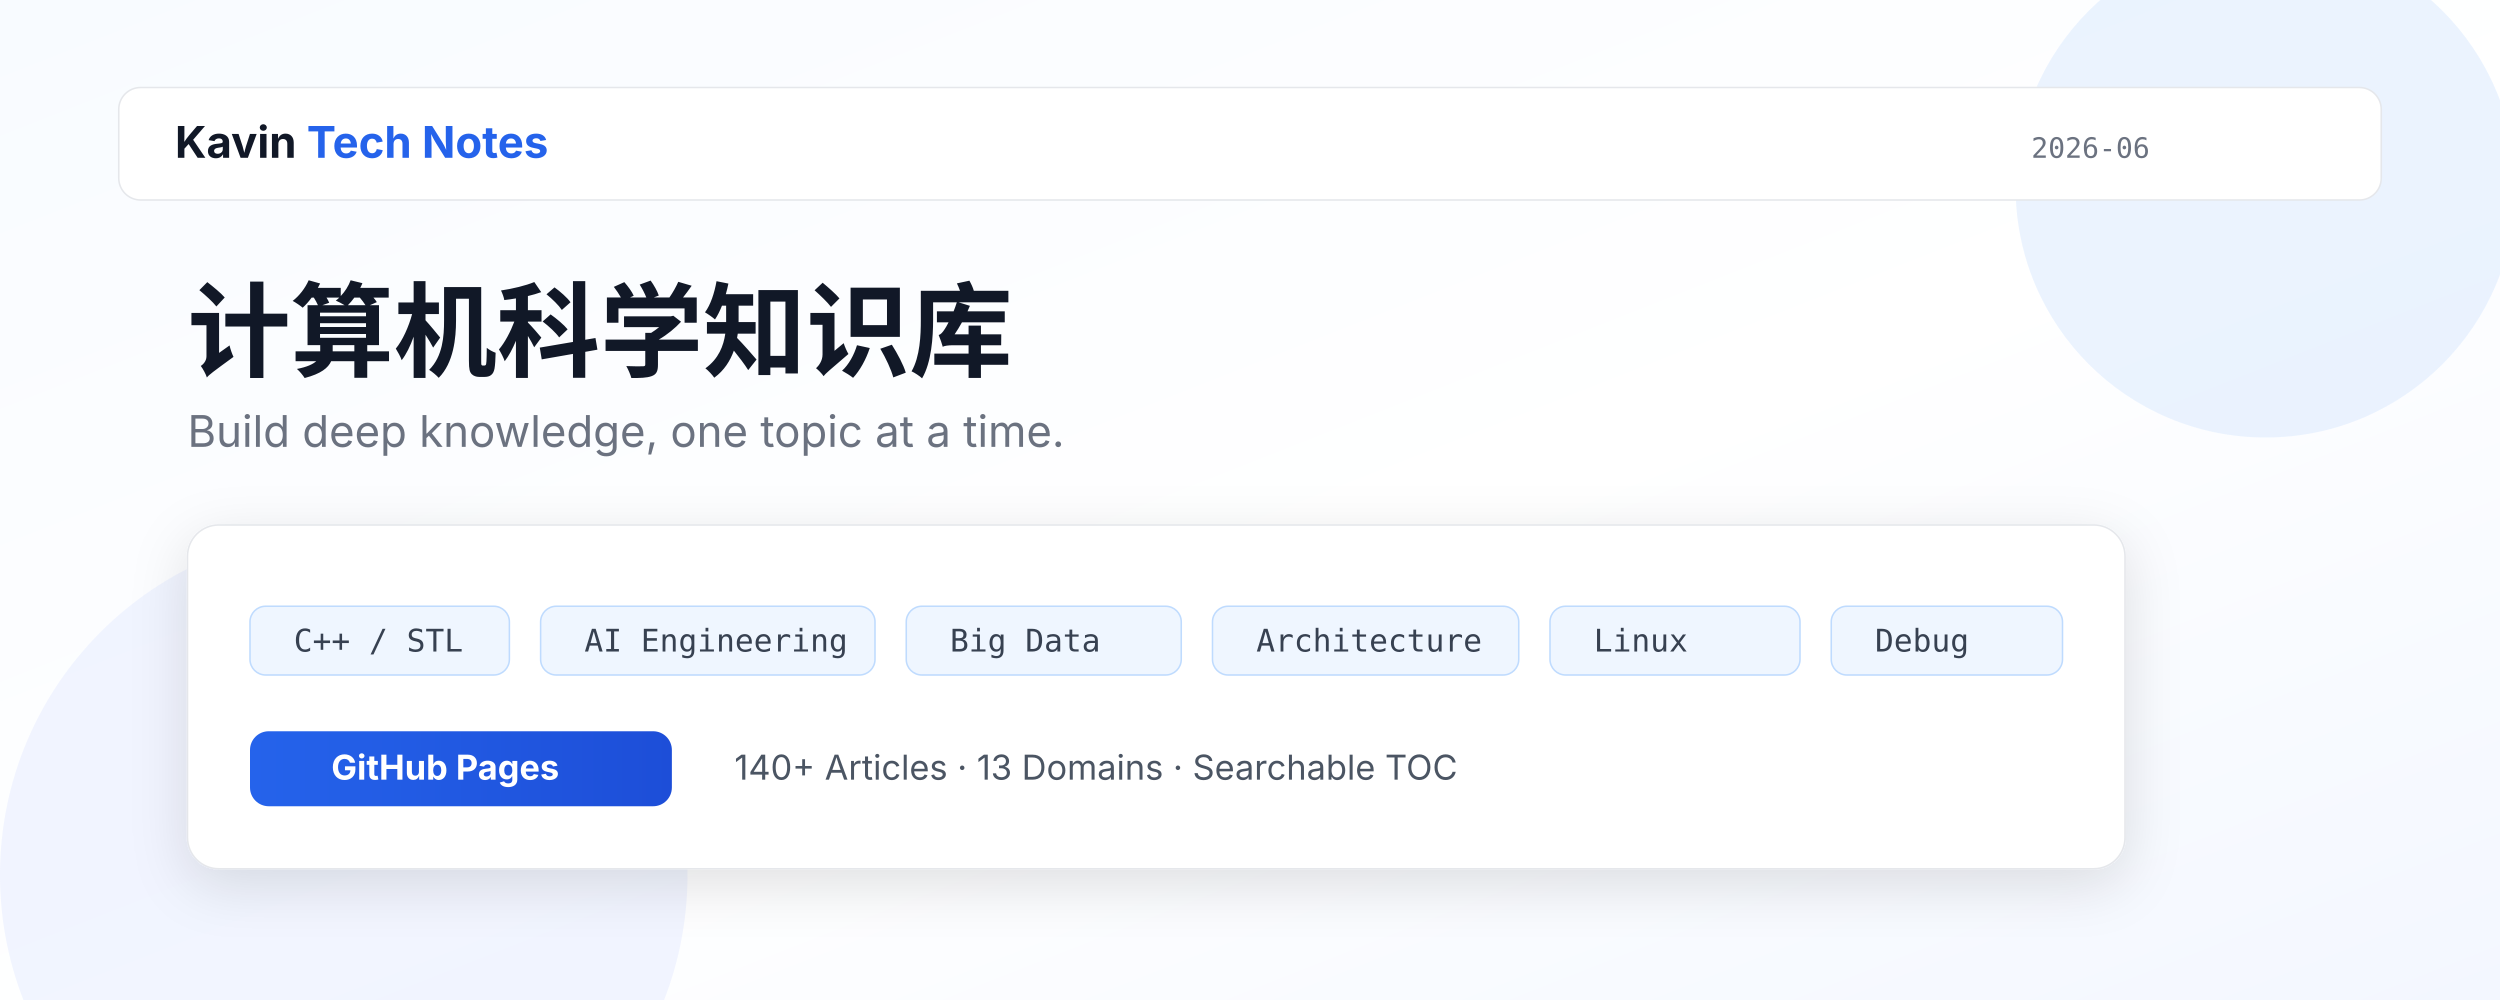
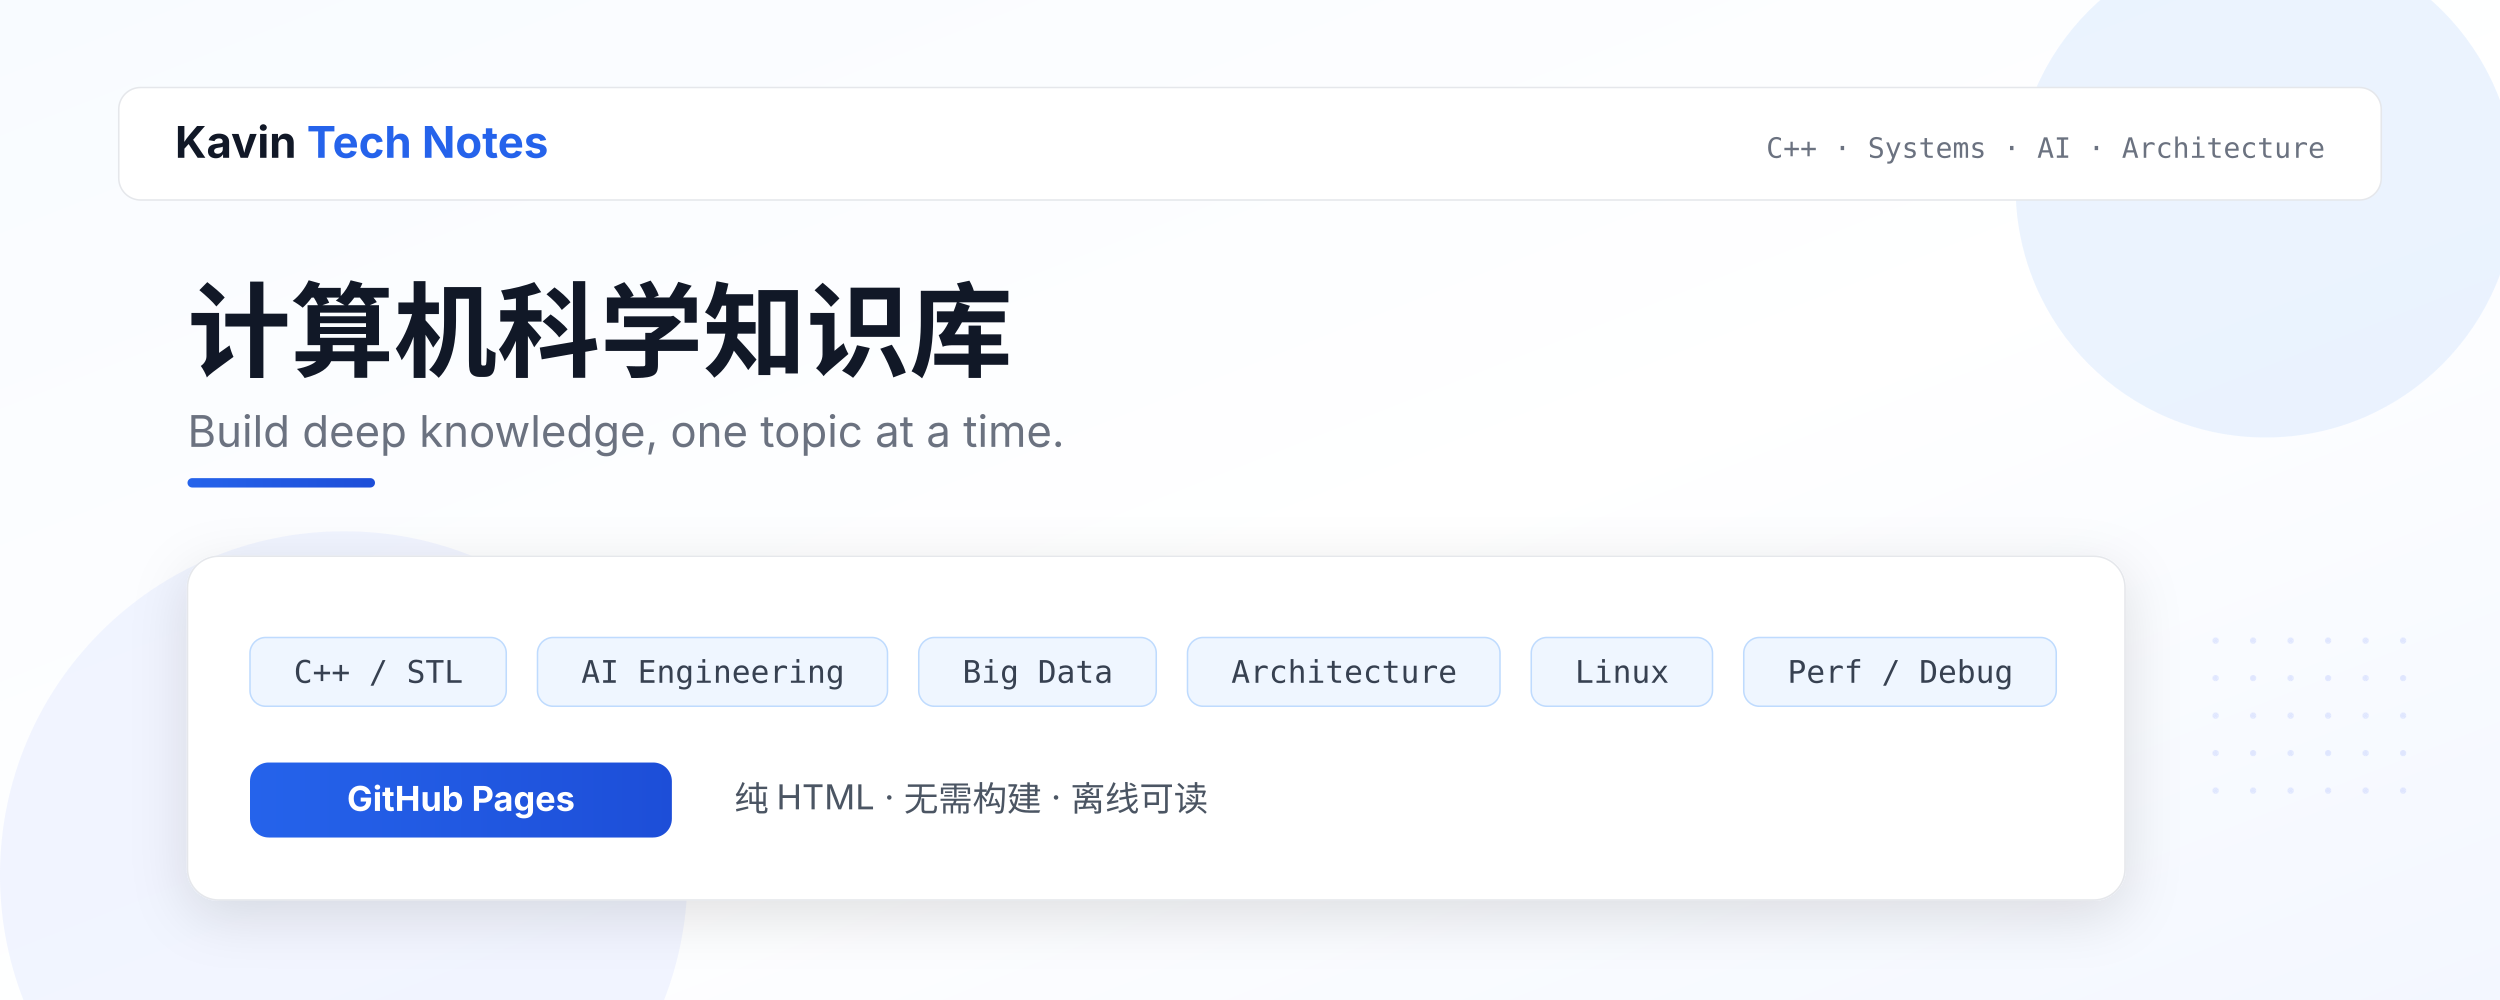
<svg xmlns="http://www.w3.org/2000/svg" width="1600" height="640" viewBox="0 0 1600 640" role="img" aria-label="Kavin Tech Notes hero banner">
  <defs>
    <linearGradient id="bg" x1="0" y1="0" x2="1" y2="1">
      <stop offset="0%" stop-color="#f8fbff" />
      <stop offset="55%" stop-color="#ffffff" />
      <stop offset="100%" stop-color="#f3f7ff" />
    </linearGradient>
    <linearGradient id="accent" x1="0" y1="0" x2="1" y2="0">
      <stop offset="0%" stop-color="#2563eb" />
      <stop offset="100%" stop-color="#1d4ed8" />
    </linearGradient>
    <filter id="shadow" x="-20%" y="-20%" width="140%" height="140%">
      <feDropShadow dx="0" dy="10" stdDeviation="18" flood-opacity="0.12" />
    </filter>
+     <pattern id="dots" x="0" y="0" width="24" height="24" patternUnits="userSpaceOnUse">
+       <circle cx="2" cy="2" r="2" fill="#c7d2fe" />
+     </pattern>
  </defs>
  <rect width="1600" height="640" fill="url(#bg)" />
  <circle cx="1450" cy="120" r="160" fill="#dbeafe" opacity="0.55" />
  <circle cx="220" cy="560" r="220" fill="#e0e7ff" opacity="0.42" />
+   <rect x="1408" y="392" width="144" height="120" fill="url(#dots)" opacity="0.5" />
  <rect x="76" y="56" width="1448" height="72" rx="14" fill="#ffffff" stroke="#e5e7eb" />
  <text x="112" y="101" font-family="Inter, Segoe UI, Arial, sans-serif" font-size="28" fill="#111827" font-weight="700">Kavin <tspan fill="#2563eb">Tech Notes</tspan>
  </text>
-   <text x="1300" y="101" font-family="JetBrains Mono, Consolas, monospace" font-size="18" fill="#6b7280">2026-06</text>
-   <text x="120" y="236" font-family="Inter, Segoe UI, Arial, sans-serif" font-size="66" fill="#111827" font-weight="780">计算机科学知识库</text>
+   <text x="1488" y="101" text-anchor="end" font-family="JetBrains Mono, Consolas, monospace" font-size="18" fill="#6b7280">C++ · Systems · AI · Architecture</text>
+   <text x="120" y="236" font-family="Inter, Segoe UI, Microsoft YaHei, PingFang SC, Arial, sans-serif" font-size="66" fill="#111827" font-weight="780">计算机科学知识库</text>
  <text x="120" y="286" font-family="Inter, Segoe UI, Arial, sans-serif" font-size="28" fill="#6b7280">Build deep knowledge, one topic at a time.</text>
+   <rect x="120" y="306" width="120" height="6" rx="3" fill="url(#accent)" />
  <g filter="url(#shadow)">
-     <rect x="120" y="336" width="1240" height="220" rx="20" fill="#ffffff" stroke="#e5e7eb" />
+     <rect x="120" y="356" width="1240" height="220" rx="20" fill="#ffffff" stroke="#e5e7eb" />
  </g>
  <g font-family="JetBrains Mono, Consolas, monospace" font-size="20" fill="#374151">
-     <rect x="160" y="388" width="166" height="44" rx="10" fill="#eff6ff" stroke="#bfdbfe" />
-     <text x="188" y="417">C++ / STL</text>
-     <rect x="346" y="388" width="214" height="44" rx="10" fill="#eff6ff" stroke="#bfdbfe" />
-     <text x="374" y="417">AI Engineering</text>
-     <rect x="580" y="388" width="176" height="44" rx="10" fill="#eff6ff" stroke="#bfdbfe" />
-     <text x="608" y="417">Big Data</text>
-     <rect x="776" y="388" width="196" height="44" rx="10" fill="#eff6ff" stroke="#bfdbfe" />
-     <text x="804" y="417">Architecture</text>
-     <rect x="992" y="388" width="160" height="44" rx="10" fill="#eff6ff" stroke="#bfdbfe" />
-     <text x="1020" y="417">Linux</text>
-     <rect x="1172" y="388" width="148" height="44" rx="10" fill="#eff6ff" stroke="#bfdbfe" />
-     <text x="1200" y="417">Debug</text>
+     <rect x="160" y="408" width="164" height="44" rx="10" fill="#eff6ff" stroke="#bfdbfe" />
+     <text x="188" y="437">C++ / STL</text>
+     <rect x="344" y="408" width="224" height="44" rx="10" fill="#eff6ff" stroke="#bfdbfe" />
+     <text x="372" y="437">AI Engineering</text>
+     <rect x="588" y="408" width="152" height="44" rx="10" fill="#eff6ff" stroke="#bfdbfe" />
+     <text x="616" y="437">Big Data</text>
+     <rect x="760" y="408" width="200" height="44" rx="10" fill="#eff6ff" stroke="#bfdbfe" />
+     <text x="788" y="437">Architecture</text>
+     <rect x="980" y="408" width="116" height="44" rx="10" fill="#eff6ff" stroke="#bfdbfe" />
+     <text x="1008" y="437">Linux</text>
+     <rect x="1116" y="408" width="200" height="44" rx="10" fill="#eff6ff" stroke="#bfdbfe" />
+     <text x="1144" y="437">Perf / Debug</text>
  </g>
-   <rect x="160" y="468" width="270" height="48" rx="12" fill="url(#accent)" />
-   <text x="212" y="499" font-family="Inter, Segoe UI, Arial, sans-serif" font-size="22" fill="#ffffff" font-weight="700">GitHub Pages</text>
-   <text x="470" y="499" font-family="Inter, Segoe UI, Arial, sans-serif" font-size="22" fill="#4b5563">140+ Articles · 13 Domains · Searchable TOC</text>
+   <rect x="160" y="488" width="270" height="48" rx="12" fill="url(#accent)" />
+   <text x="295" y="519" text-anchor="middle" font-family="Inter, Segoe UI, Arial, sans-serif" font-size="22" fill="#ffffff" font-weight="700">GitHub Pages</text>
+   <text x="470" y="519" font-family="Inter, Segoe UI, Microsoft YaHei, PingFang SC, Arial, sans-serif" font-size="22" fill="#4b5563">纯 HTML · 无需构建 · 离线可读</text>
</svg>
